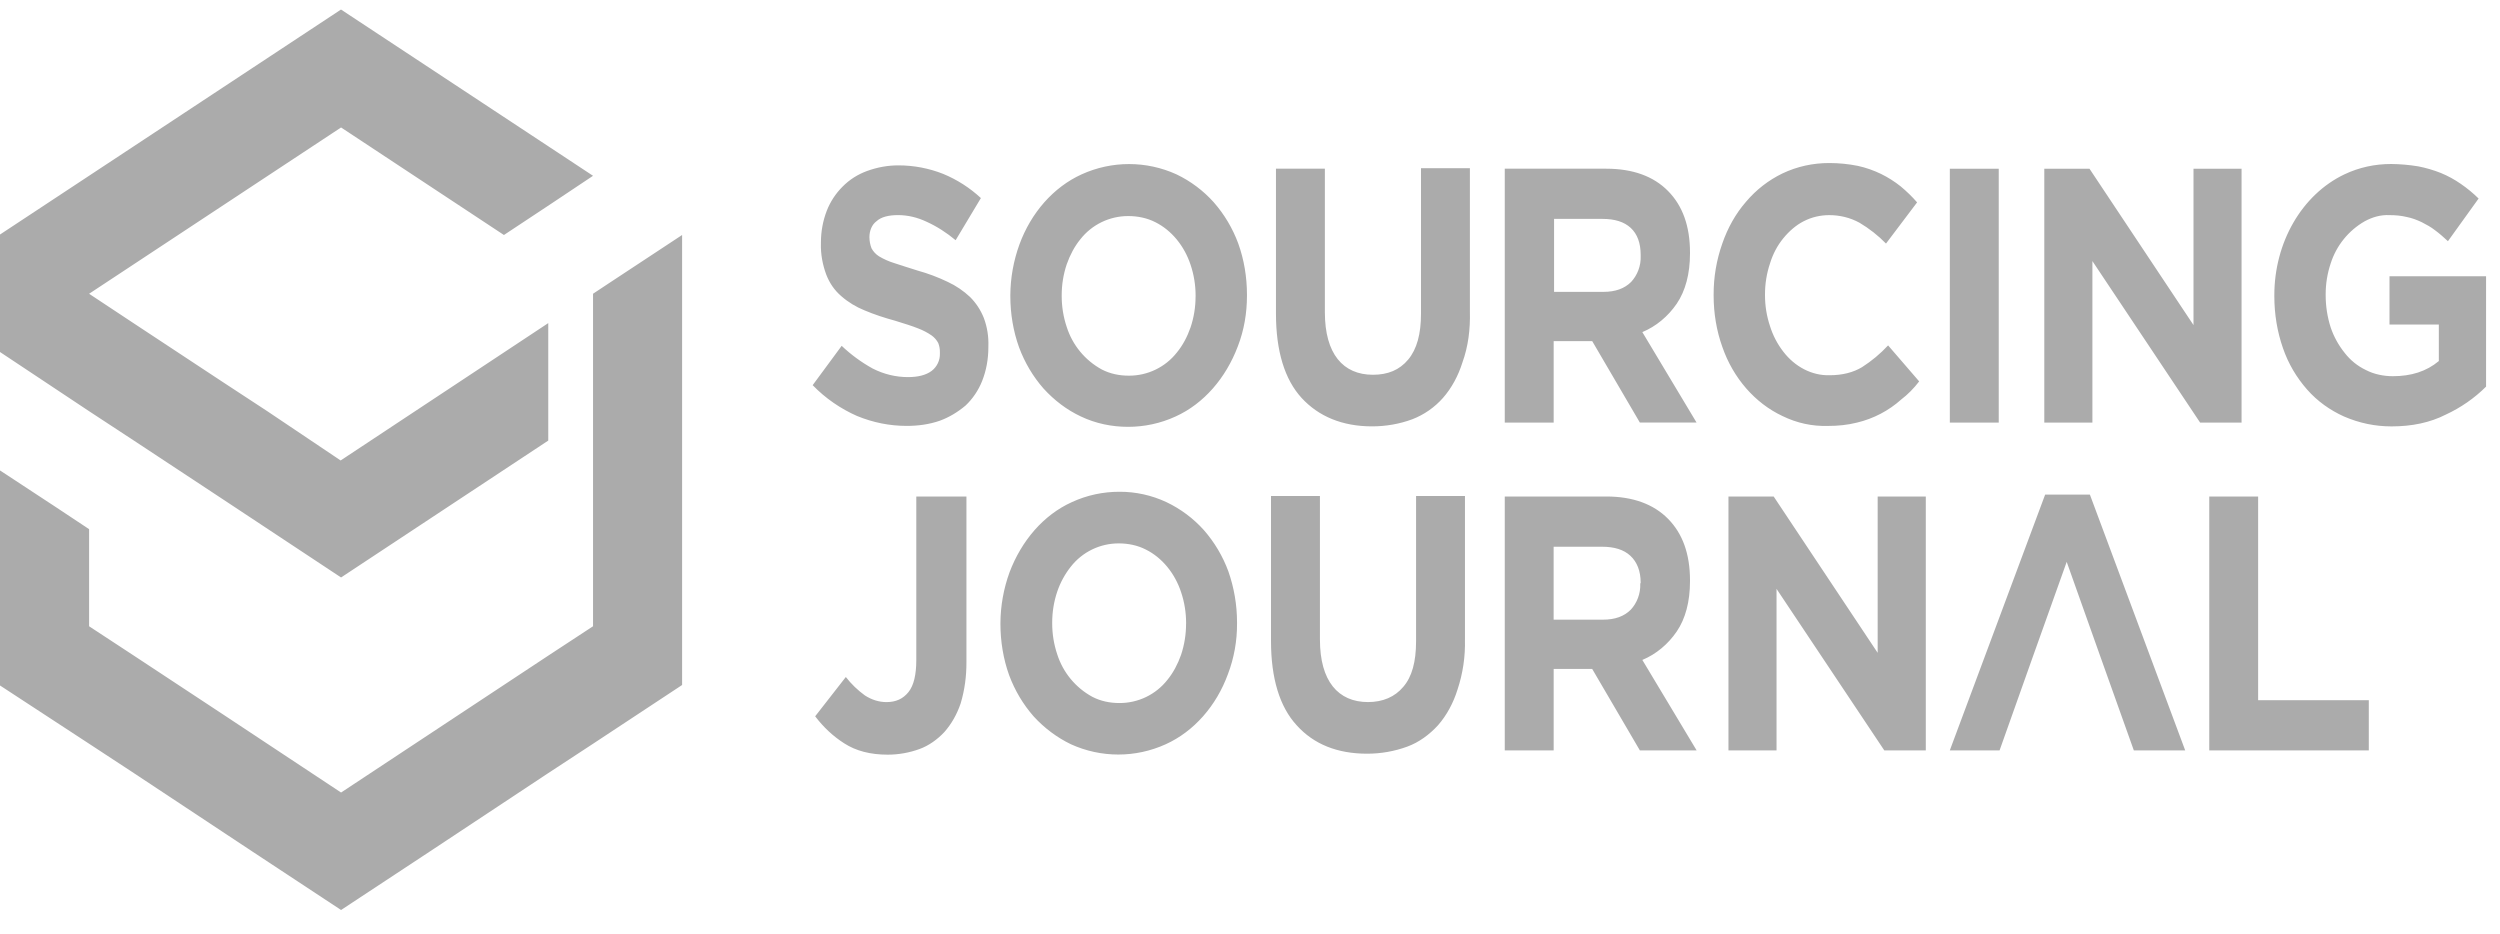
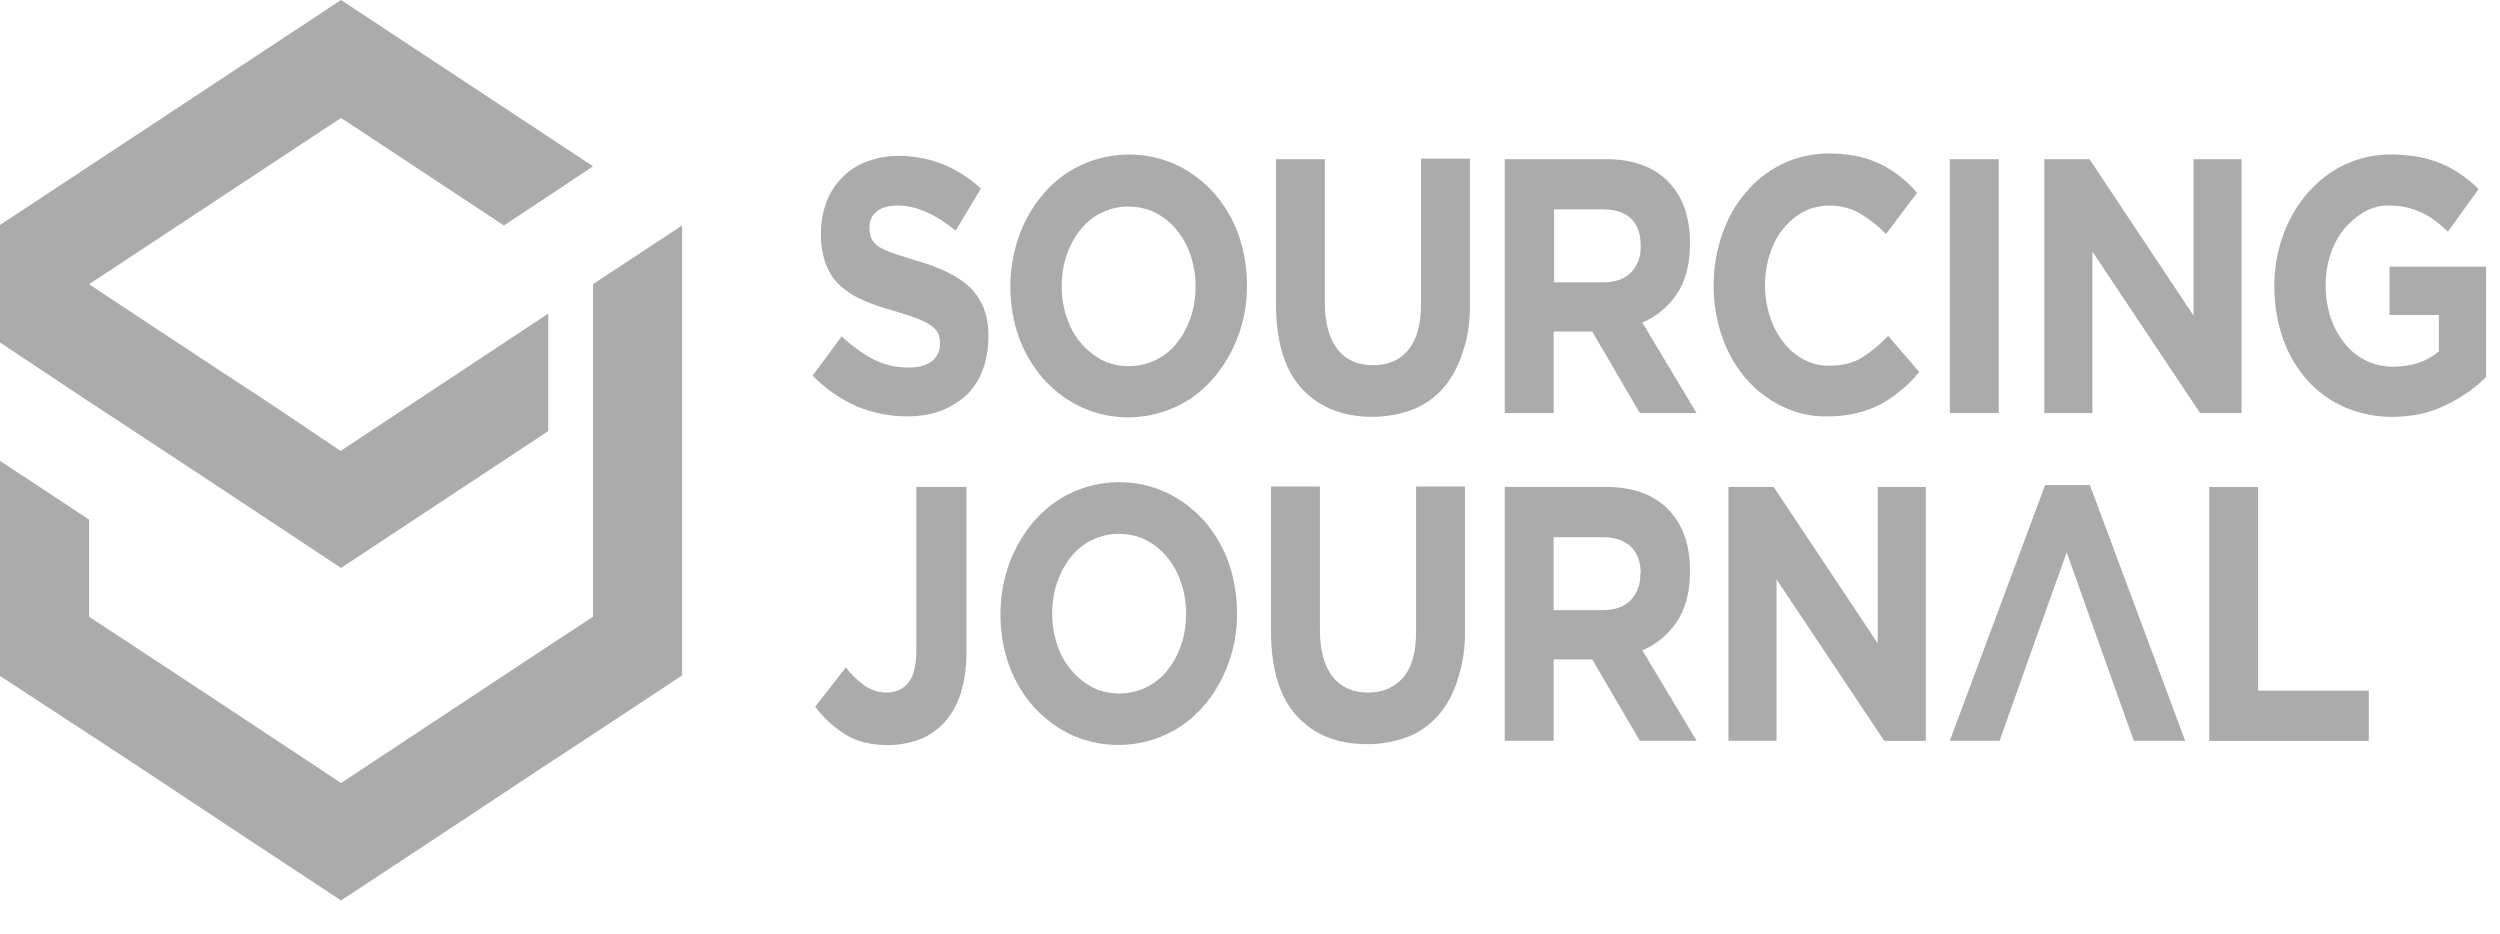
<svg xmlns="http://www.w3.org/2000/svg" width="75" height="28" viewBox="0 0 75 28" fill="none">
-   <path d="M29.651 10.418v-.028a2.183 2.183 0 00-.137-.853 1.858 1.858 0 00-.41-.625 2.544 2.544 0 00-.671-.455 5.453 5.453 0 00-.908-.341c-.286-.085-.522-.17-.709-.227a2.058 2.058 0 01-.447-.2.651.651 0 01-.224-.241.946.946 0 01-.062-.327v-.014c0-.185.075-.37.211-.469.137-.128.36-.185.647-.185.298 0 .584.071.858.2.31.141.596.326.87.553l.758-1.264a3.794 3.794 0 00-1.131-.725 3.65 3.65 0 00-1.343-.256c-.323 0-.634.057-.945.17-.273.1-.522.256-.733.47a2.11 2.11 0 00-.473.724 2.654 2.654 0 00-.174.938v.029c-.012.327.05.653.162.952.1.256.249.469.448.64.21.184.447.326.696.426.298.127.609.227.92.312.273.085.51.157.684.228.149.056.285.127.41.213a.66.66 0 01.199.227.72.72 0 01.05.284v.029a.633.633 0 01-.25.526c-.173.127-.41.184-.708.184-.36 0-.72-.085-1.057-.256a4.546 4.546 0 01-.932-.682l-.87 1.18c.385.398.845.71 1.33.924.485.199.982.298 1.492.298.335 0 .671-.043.994-.156.274-.1.535-.256.771-.455.212-.199.386-.455.498-.739.124-.313.186-.654.186-1.009zm7.758-1.549v-.028c0-.526-.087-1.052-.261-1.535a3.953 3.953 0 00-.734-1.236 3.561 3.561 0 00-1.119-.839 3.433 3.433 0 00-2.847 0c-.845.384-1.517 1.151-1.865 2.103a4.546 4.546 0 00-.273 1.52v.03c0 .525.087 1.05.261 1.534.174.469.423.881.733 1.236.324.356.697.64 1.12.839.447.213.932.312 1.417.312.484 0 .97-.1 1.43-.312.845-.384 1.504-1.151 1.864-2.103.187-.484.274-.995.274-1.52zm-1.542.029c0 .312-.05.625-.15.923-.099.284-.235.54-.41.753a1.82 1.82 0 01-1.442.696c-.285 0-.559-.056-.808-.184a2.217 2.217 0 01-1.056-1.279c-.1-.298-.15-.611-.15-.924v-.028c0-.313.05-.625.15-.924.1-.284.236-.54.41-.753a1.82 1.82 0 011.442-.696c.274 0 .56.057.808.184.485.242.87.711 1.057 1.28.1.298.15.61.15.923v.029zm8.23.454V5.046H42.63V9.41c0 .611-.124 1.066-.385 1.378-.261.313-.61.455-1.057.455-.447 0-.808-.156-1.057-.469-.248-.312-.385-.781-.385-1.407V5.061h-1.467v4.348c0 1.123.261 1.975.77 2.53.51.554 1.22.852 2.114.852.41 0 .82-.07 1.206-.213a2.37 2.37 0 00.92-.64c.261-.298.46-.667.584-1.065.175-.483.237-.995.224-1.52zm6.8 3.325L49.27 9.963c.41-.17.77-.469 1.032-.852.261-.384.398-.896.398-1.507v-.028c0-.796-.224-1.407-.66-1.847-.434-.441-1.056-.668-1.852-.668h-3.045v7.617h1.467v-2.445h1.156l1.43 2.444h1.703zM49.22 7.676c.013.299-.1.583-.286.782-.199.199-.472.298-.833.298h-1.479V6.567h1.455c.36 0 .646.085.845.27.199.185.298.455.298.81v.028zm8.355 3.766l-.932-1.08a4.034 4.034 0 01-.784.654c-.26.156-.584.241-.97.241-.534.015-1.044-.255-1.392-.71a2.425 2.425 0 01-.398-.767 2.916 2.916 0 01-.149-.924v-.029c0-.312.05-.625.15-.923.086-.284.223-.54.397-.753.174-.214.386-.398.61-.512.248-.128.509-.185.77-.185.31 0 .622.071.908.228.286.17.56.383.795.625l.933-1.236a4.253 4.253 0 00-.498-.484 3.237 3.237 0 00-.584-.369 3.144 3.144 0 00-.696-.242 4.39 4.39 0 00-.858-.085c-.485 0-.957.1-1.405.313-.41.199-.783.483-1.094.852-.31.356-.547.782-.709 1.25a4.554 4.554 0 00-.26 1.536v.028c0 .526.087 1.052.26 1.535.324.938.983 1.69 1.803 2.075.435.213.895.312 1.368.298.298 0 .584-.028.87-.1a3.041 3.041 0 001.33-.696c.187-.142.373-.327.535-.54zm2.387 1.236V5.062h-1.467v7.617h1.467zm7.285 0V5.062h-1.442v4.69l-3.12-4.69h-1.356v7.617h1.443V7.832l3.232 4.846h1.243zm7.335-1.08v-3.31h-2.897v1.449h1.48v1.094c-.373.313-.833.455-1.38.455-.274 0-.56-.057-.808-.185a1.759 1.759 0 01-.634-.511 2.487 2.487 0 01-.423-.768c-.1-.312-.15-.64-.15-.966v-.029c0-.312.05-.625.15-.923a2.241 2.241 0 011.02-1.265c.236-.128.484-.199.746-.185.174 0 .348.014.522.057.149.029.298.085.447.156.137.071.274.143.398.242.137.1.261.213.385.327l.92-1.28a3.927 3.927 0 00-.534-.44 3.136 3.136 0 00-.597-.326 3.813 3.813 0 00-.684-.2 5.308 5.308 0 00-.808-.07c-.485 0-.957.099-1.405.312-1.28.611-2.1 2.046-2.1 3.624v.028c0 .54.086 1.066.26 1.563.162.47.41.882.721 1.237.311.355.697.625 1.107.81.46.199.932.298 1.43.298.609 0 1.156-.114 1.628-.355a4.236 4.236 0 001.206-.838zm-45.589 8.285v-4.988h-1.504v4.903c0 .44-.075.767-.236.966-.162.2-.373.299-.66.299-.223 0-.447-.071-.646-.2a2.813 2.813 0 01-.572-.553l-.92 1.179c.249.327.535.597.87.81.349.227.784.341 1.306.341a2.8 2.8 0 00.957-.17c.274-.1.535-.285.746-.512.212-.242.373-.526.485-.853.124-.412.174-.824.174-1.222zm8.118-1.18v-.028c0-.526-.087-1.037-.26-1.534a3.954 3.954 0 00-.734-1.237 3.563 3.563 0 00-1.12-.838 3.29 3.29 0 00-1.416-.313c-.485 0-.97.1-1.43.313-.845.383-1.504 1.15-1.865 2.103a4.546 4.546 0 00-.273 1.52v.029c0 .526.087 1.052.26 1.535.175.469.423.88.734 1.236.323.355.709.64 1.119.838a3.433 3.433 0 002.847 0c.845-.383 1.517-1.15 1.865-2.103a4.2 4.2 0 00.273-1.52zm-1.529.015c0 .313-.05.625-.149.924-.1.284-.236.54-.41.753a1.82 1.82 0 01-1.442.696c-.286 0-.56-.057-.808-.185a2.217 2.217 0 01-1.057-1.279c-.1-.298-.15-.61-.15-.923v-.029c0-.312.05-.625.15-.923a2.5 2.5 0 01.41-.754 1.82 1.82 0 011.442-.696c.274 0 .56.057.808.185.485.241.87.71 1.057 1.279.1.298.15.61.15.924v.028zm8.367.469V14.88h-1.467v4.363c0 .61-.124 1.066-.385 1.364-.249.298-.61.455-1.057.455-.448 0-.808-.157-1.057-.47-.248-.312-.385-.78-.385-1.406V14.88H38.13v4.348c0 1.123.26 1.976.77 2.53.51.568 1.219.853 2.114.853.41 0 .82-.071 1.206-.213.348-.128.659-.356.92-.64.261-.298.46-.668.584-1.066a4.39 4.39 0 00.224-1.506zm6.95 3.325l-1.629-2.714c.41-.17.77-.469 1.032-.853.261-.383.398-.895.398-1.506v-.028c0-.796-.224-1.407-.66-1.848-.434-.44-1.056-.668-1.852-.668h-3.045v7.617h1.467v-2.444h1.156l1.43 2.444h1.703zm-1.691-5.002c.012.299-.1.583-.286.782-.199.199-.472.298-.833.298h-1.48v-2.188h1.455c.36 0 .647.085.846.27.199.184.31.454.31.81l-.012.028zm8.566 5.002v-7.617H56.33v4.69l-3.12-4.69h-1.356v7.617h1.442v-4.846l3.233 4.846h1.243zm7.782 0l-2.859-7.673h-1.343l-2.86 7.673h1.493c.957-2.7 1.02-2.87 2.014-5.656 1.007 2.828 1.032 2.913 2.014 5.656h1.541zm5.508 0v-1.506h-3.32v-6.11h-1.466v7.616h4.786zM16.448 9.693L14.322 11.1l-1.89 1.25-2.213 1.464-2.2-1.478-1.343-.88-2.673-1.763-1.33-.88 7.559-4.989 4.886 3.226 1.417-.938 1.256-.838L10.23.286 0 7.036v3.524l2.673 1.776 1.343.881 2.673 1.763 3.543 2.344 6.216-4.107V9.694zM2.673 18.788v-2.913l-1.007-.668L0 14.113v6.451l2.673 1.748 1.343.881 3.543 2.345 2.673 1.762 2.673-1.762 3.543-2.345 1.343-.88 2.672-1.763V7.05l-2.2 1.45-.472.312v9.976l-1.343.881-6.216 4.107-3.543-2.345-2.673-1.762-1.343-.881z" fill="#ABABAB" />
+   <path d="M29.651 10.132v-.028a2.183 2.183 0 00-.137-.853 1.858 1.858 0 00-.41-.625 2.544 2.544 0 00-.671-.455 5.453 5.453 0 00-.908-.341c-.286-.085-.522-.17-.709-.227a2.058 2.058 0 01-.447-.2.651.651 0 01-.224-.24.946.946 0 01-.062-.328v-.014c0-.185.075-.37.211-.469.137-.128.36-.185.647-.185.298 0 .584.071.858.2.31.141.596.326.87.554l.758-1.265a3.794 3.794 0 00-1.131-.725 3.65 3.65 0 00-1.343-.256c-.323 0-.634.057-.945.17a1.98 1.98 0 00-.733.47 2.11 2.11 0 00-.473.725 2.654 2.654 0 00-.174.937v.029c-.012.327.05.654.162.952.1.256.249.469.448.64.21.184.447.326.696.426.298.128.609.227.92.312.273.086.51.157.684.228.149.057.285.128.41.213a.66.66 0 01.199.227.72.72 0 01.05.284v.029a.633.633 0 01-.25.526c-.173.127-.41.184-.708.184-.36 0-.72-.085-1.057-.255a4.546 4.546 0 01-.932-.683l-.87 1.18c.385.398.845.71 1.33.924.485.199.982.298 1.492.298.335 0 .671-.043.994-.156.274-.1.535-.256.771-.455.212-.199.386-.455.498-.739.124-.313.186-.654.186-1.009zm7.758-1.549v-.028c0-.526-.087-1.052-.261-1.535a3.954 3.954 0 00-.734-1.236 3.561 3.561 0 00-1.119-.839 3.433 3.433 0 00-2.847 0c-.845.384-1.517 1.151-1.865 2.103a4.546 4.546 0 00-.273 1.521v.028c0 .526.087 1.052.261 1.535.174.47.423.881.733 1.236.324.356.697.64 1.12.839.447.213.932.313 1.417.313.484 0 .97-.1 1.43-.313.845-.384 1.504-1.151 1.864-2.103.187-.483.274-.995.274-1.52zm-1.542.029c0 .312-.05.625-.15.923-.099.284-.235.54-.41.753a1.82 1.82 0 01-1.442.696c-.285 0-.559-.056-.808-.184a2.217 2.217 0 01-1.056-1.279c-.1-.298-.15-.611-.15-.924V8.57c0-.313.05-.625.15-.924.1-.284.236-.54.41-.753.174-.213.385-.398.634-.511a1.82 1.82 0 01.808-.185c.274 0 .56.057.808.185.485.241.87.71 1.057 1.279.1.298.15.61.15.923v.029zm8.23.454V4.761H42.63v4.362c0 .611-.124 1.066-.385 1.379-.261.312-.61.454-1.057.454-.447 0-.808-.156-1.057-.469-.248-.312-.385-.781-.385-1.406V4.775h-1.467v4.348c0 1.123.261 1.975.77 2.53.51.554 1.22.852 2.114.852.41 0 .82-.07 1.206-.213a2.37 2.37 0 00.92-.64c.261-.298.46-.667.584-1.065.175-.483.237-.995.224-1.52zm6.8 3.326L49.27 9.677c.41-.17.77-.469 1.032-.852.261-.384.398-.895.398-1.507V7.29c0-.796-.224-1.407-.66-1.847-.434-.44-1.056-.668-1.852-.668h-3.045v7.617h1.467V9.947h1.156l1.43 2.445h1.703zM49.22 7.39c.013.298-.1.582-.286.781-.199.199-.472.299-.833.299h-1.479V6.28h1.455c.36 0 .646.085.845.27.199.185.298.455.298.81v.029zm8.355 3.765l-.932-1.08a4.034 4.034 0 01-.784.654c-.26.156-.584.242-.97.242-.534.014-1.044-.256-1.392-.711a2.425 2.425 0 01-.398-.767 2.911 2.911 0 01-.149-.924v-.028c0-.313.05-.626.15-.924.086-.284.223-.54.397-.753.174-.213.386-.398.61-.512.248-.128.509-.185.77-.185.31 0 .622.071.908.228.286.17.56.383.795.625l.933-1.236a4.255 4.255 0 00-.498-.483 3.239 3.239 0 00-.584-.37 3.144 3.144 0 00-.696-.241 4.39 4.39 0 00-.858-.086c-.485 0-.957.1-1.405.313-.41.199-.783.483-1.094.853-.31.355-.547.781-.709 1.25a4.554 4.554 0 00-.26 1.535v.028c0 .526.087 1.052.26 1.535.324.938.983 1.691 1.803 2.075.435.213.895.312 1.368.298.298 0 .584-.028.87-.1a3.041 3.041 0 001.33-.696c.187-.142.373-.327.535-.54zm2.387 1.237V4.775h-1.467v7.617h1.467zm7.285 0V4.775h-1.442v4.69l-3.12-4.69h-1.356v7.617h1.443V7.546l3.232 4.846h1.243zm7.335-1.08V8h-2.897v1.45h1.48v1.094c-.373.313-.833.455-1.38.455-.274 0-.56-.057-.808-.185a1.759 1.759 0 01-.634-.511 2.489 2.489 0 01-.423-.768c-.1-.312-.15-.64-.15-.966v-.028c0-.313.05-.626.15-.924a2.241 2.241 0 011.02-1.265c.236-.128.484-.199.746-.185a2.21 2.21 0 011.367.455c.137.1.261.213.385.327l.92-1.279a3.927 3.927 0 00-.534-.44 3.136 3.136 0 00-.597-.327 3.814 3.814 0 00-.684-.2 5.308 5.308 0 00-.808-.07c-.485 0-.957.1-1.405.312-1.28.611-2.1 2.047-2.1 3.624v.028c0 .54.086 1.066.26 1.564.162.469.41.88.721 1.236.311.355.697.625 1.107.81.46.199.932.298 1.43.298.609 0 1.156-.113 1.628-.355a4.236 4.236 0 001.206-.838zm-45.589 8.284v-4.988h-1.504v4.903c0 .44-.075.767-.236.966-.162.2-.373.299-.66.299-.223 0-.447-.071-.646-.2a2.813 2.813 0 01-.572-.553l-.92 1.18c.249.326.535.596.87.81.349.226.784.34 1.306.34a2.8 2.8 0 00.957-.17c.274-.1.535-.285.746-.512.212-.241.373-.526.485-.853.124-.412.174-.824.174-1.222zm8.118-1.18v-.028c0-.525-.087-1.037-.26-1.534a3.954 3.954 0 00-.734-1.237 3.561 3.561 0 00-1.12-.838 3.288 3.288 0 00-1.416-.313c-.485 0-.97.1-1.43.313-.845.384-1.504 1.151-1.865 2.103a4.547 4.547 0 00-.273 1.52v.03c0 .525.087 1.05.26 1.534.175.469.423.88.734 1.236.323.355.709.64 1.119.838a3.433 3.433 0 002.847 0c.845-.383 1.517-1.15 1.865-2.103a4.2 4.2 0 00.273-1.52zm-1.529.015c0 .313-.05.625-.149.924-.1.284-.236.54-.41.753a1.82 1.82 0 01-1.442.696c-.286 0-.56-.057-.808-.184a2.217 2.217 0 01-1.057-1.28c-.1-.298-.15-.61-.15-.923v-.029c0-.312.05-.625.15-.923.1-.285.236-.54.41-.753a1.82 1.82 0 011.442-.696c.274 0 .56.056.808.184.485.242.87.71 1.057 1.279.1.298.15.611.15.924v.028zm8.367.469v-4.306h-1.467v4.363c0 .61-.124 1.066-.385 1.364-.249.298-.61.455-1.057.455-.448 0-.808-.157-1.057-.47-.248-.312-.385-.78-.385-1.406v-4.306H38.13v4.349c0 1.122.26 1.975.77 2.53.51.568 1.219.852 2.114.852.41 0 .82-.071 1.206-.213.348-.128.659-.356.92-.64.261-.298.46-.668.584-1.066a4.39 4.39 0 00.224-1.506zm6.95 3.325l-1.629-2.714c.41-.17.77-.469 1.032-.853.261-.383.398-.895.398-1.506v-.028c0-.796-.224-1.407-.66-1.848-.434-.44-1.056-.668-1.852-.668h-3.045v7.617h1.467v-2.444h1.156l1.43 2.444h1.703zm-1.691-5.002c.012.299-.1.583-.286.782-.199.199-.472.298-.833.298h-1.48v-2.188h1.455c.36 0 .647.085.846.27.199.184.31.454.31.81l-.012.028zm8.566 5.002v-7.617H56.33v4.69l-3.12-4.69h-1.356v7.617h1.442V17.38l3.233 4.846h1.243zm7.782 0l-2.859-7.673h-1.343l-2.86 7.673h1.493c.957-2.7 1.02-2.87 2.014-5.655 1.007 2.827 1.032 2.913 2.014 5.655h1.541zm5.508 0V20.72h-3.32v-6.11h-1.466v7.616h4.786zM16.448 9.407l-2.126 1.407-1.89 1.25-2.213 1.464-2.2-1.478-1.343-.88-2.673-1.763-1.33-.88 7.559-4.989 4.886 3.226 1.417-.938 1.256-.838L10.23 0 0 6.75v3.524l2.673 1.777 1.343.88 2.673 1.763 3.543 2.344 6.216-4.106V9.407zM2.673 18.502V15.59l-1.007-.668L0 13.827v6.451l2.673 1.748 1.343.881 3.543 2.345 2.673 1.762 2.673-1.762 3.543-2.345 1.343-.88 2.672-1.763v-13.5l-2.2 1.45-.472.312v9.976l-1.343.881-6.216 4.107-3.543-2.345-2.673-1.762-1.343-.88z" fill="#ABABAB" />
</svg>
